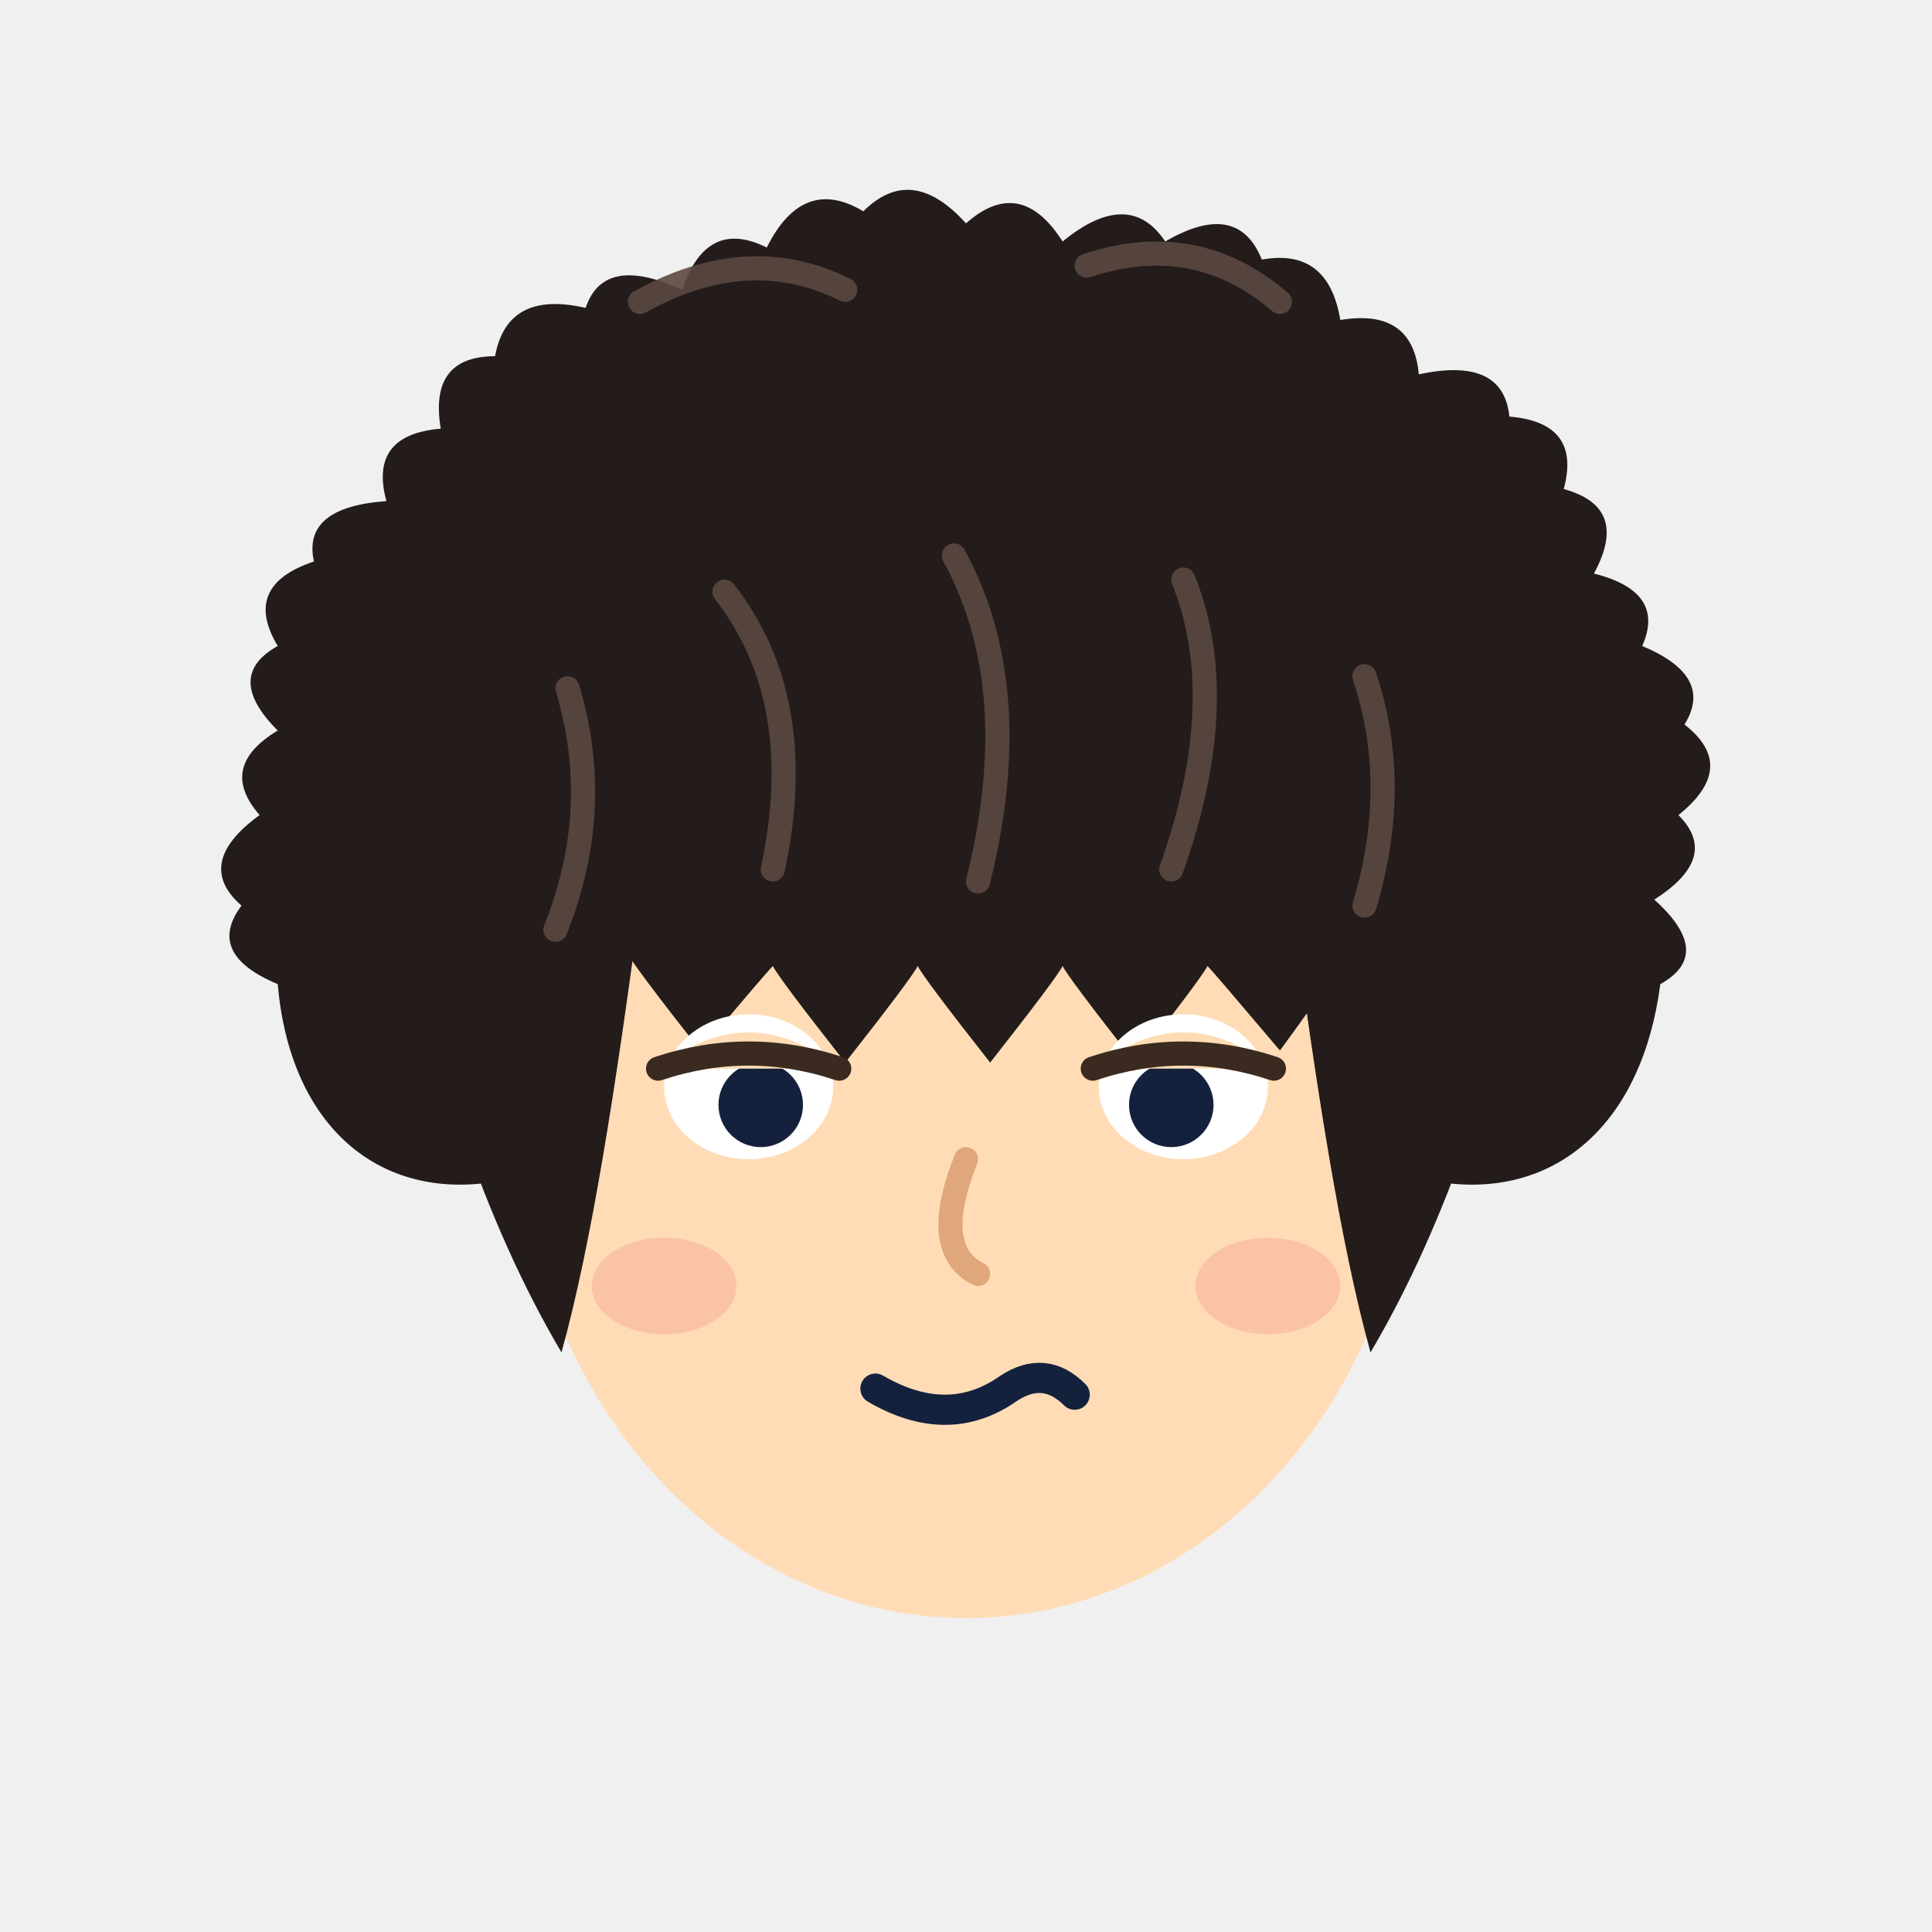
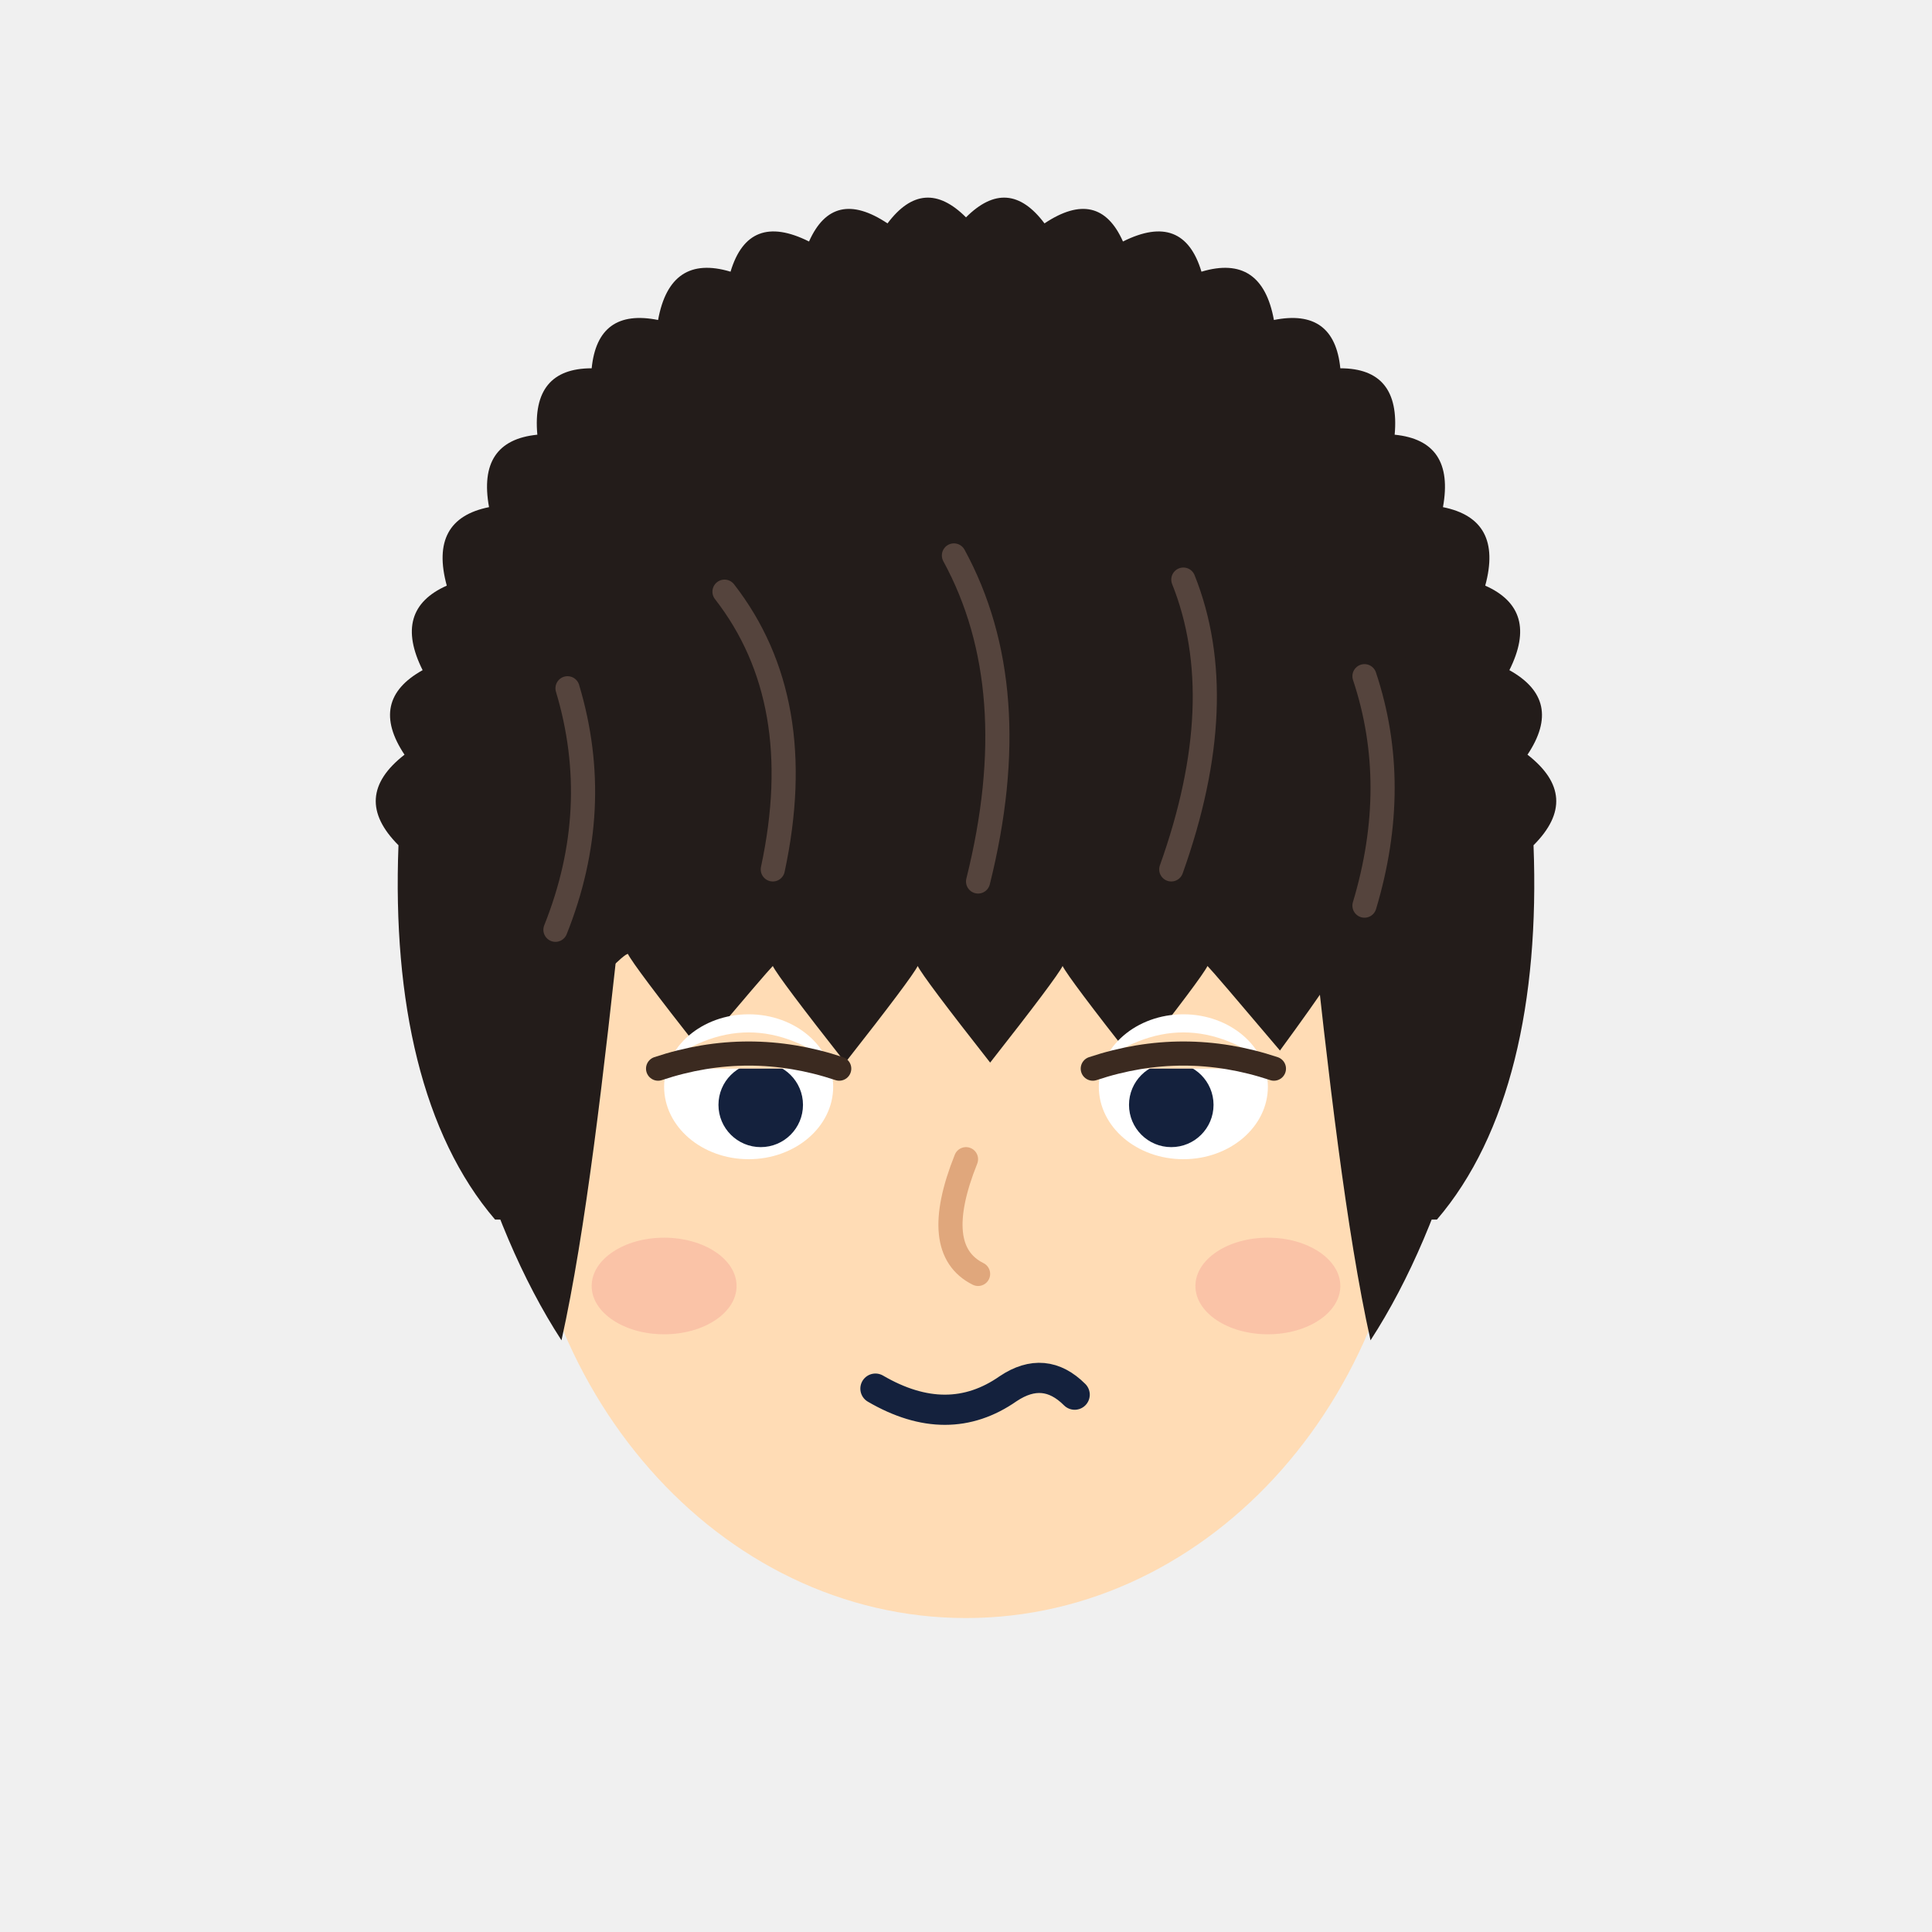
<svg xmlns="http://www.w3.org/2000/svg" viewBox="-10 -10 320 320">
  <g id="hair-back">
-     <path d="M 36 153 Q 24 148 30 140 Q 22 133 33 125 Q 26 117 36 111 Q 27 102 36 97 Q 30 87 42 83 Q 40 74 54 73 Q 51 62 63 61 Q 61 49 72 49 Q 74 38 87 41 Q 90 32 103 38 Q 107 26 117 31 Q 123 19 133 25 Q 141 17 150 27 Q 159 19 166 30 Q 177 21 183 30 Q 195 23 199 33 Q 210 31 212 43 Q 224 41 225 52 Q 239 49 240 59 Q 252 60 249 71 Q 260 74 254 85 Q 266 88 262 97 Q 274 102 269 110 Q 278 117 268 125 Q 275 132 264 139 Q 274 148 265 153 C 262 176, 248 188, 230 186 L 70 186 C 52 188, 38 176, 36 153 Z" fill="#231c1a" />
+     <path d="M 56 130 Q 48 122 57 115 Q 51 106 60 101 Q 55 91 64 87 Q 61 76 71 74 Q 69 63 79 62 Q 78 51 88 51 Q 89 41 99 43 Q 101 32 111 35 Q 114 25 124 30 Q 128 21 137 27 Q 143 19 150 26 Q 157 19 163 27 Q 172 21 176 30 Q 186 25 189 35 Q 199 32 201 43 Q 211 41 212 51 Q 222 51 221 62 Q 231 63 229 74 Q 239 76 236 87 Q 245 91 240 101 Q 249 106 243 115 Q 252 122 244 130 C 245 156, 240 178, 228 192 L 72 192 C 60 178, 55 156, 56 130 Z" fill="#231c1a" />
  </g>
  <ellipse cx="150" cy="174" rx="74" ry="84" fill="#ffdcb5" />
  <g id="hair">
    <g id="sideburns">
-       <path d="M 244 140 C 238 166, 230 192, 217 214 C 212 196, 208 170, 204 140 Z" fill="#231c1a" />
-       <path d="M 56 140 C 62 166, 70 192, 83 214 C 88 196, 92 170, 96 140 Z" fill="#231c1a" />
+       <path d="M 240 130 C 238 162, 230 192, 217 212 C 213 194, 210 168, 207 140 Z" fill="#231c1a" />
+       <path d="M 60 130 C 62 162, 70 192, 83 212 C 87 194, 90 168, 93 140 Z" fill="#231c1a" />
    </g>
-     <path d="M 60 120 C 76 84, 112 70, 150 70 C 190 70, 226 86, 240 122 Q 233 130 236 150 Q 235 149 224 160 Q 214 147 214 146 Q 213 149 202 164 Q 191 151 190 150 Q 189 152 178 166 Q 167 152 166 150 Q 165 152 154 166 Q 143 152 142 150 Q 141 152 130 166 Q 119 152 118 150 Q 117 151 106 164 Q 95 150 94 148 Q 93 148 82 160 Q 70 147 68 146 Z" fill="#231c1a" />
+     <path d="M 62 126 C 74 88, 112 70, 150 70 C 190 70, 226 88, 238 126 Q 233 130 236 150 Q 235 149 224 160 Q 214 147 214 146 Q 213 149 202 164 Q 191 151 190 150 Q 189 152 178 166 Q 167 152 166 150 Q 165 152 154 166 Q 143 152 142 150 Q 141 152 130 166 Q 119 152 118 150 Q 117 151 106 164 Q 95 150 94 148 Q 93 148 82 160 Q 70 147 68 146 Z" fill="#231c1a" />
    <g fill="none" stroke="#5b4840" stroke-width="4" stroke-linecap="round" opacity=".9">
      <path d="M 110 88 q 14 18 8 46" />
      <path d="M 148 82 q 12 22 4 54" />
      <path d="M 186 86 q 8 20 -2 48" />
      <path d="M 84 104 q 6 20 -2 40" />
      <path d="M 216 102 q 6 18 0 38" />
-       <path d="M 96 40 q 18 -10 34 -2" />
-       <path d="M 170 34 q 18 -6 32 6" />
    </g>
  </g>
  <g id="eyes">
    <ellipse cx="114" cy="170" rx="14" ry="12" fill="#fff" />
    <ellipse cx="186" cy="170" rx="14" ry="12" fill="#fff" />
    <circle cx="116" cy="173" r="7" fill="#14213d" />
    <circle cx="184" cy="173" r="7" fill="#14213d" />
    <path d="M 99 167 Q 114 155 129 167 Z" fill="#ffdcb5" />
    <path d="M 171 167 Q 186 155 201 167 Z" fill="#ffdcb5" />
    <path d="M 99 167 Q 114 162 129 167" fill="none" stroke="#3b2a20" stroke-width="4" stroke-linecap="round" />
    <path d="M 171 167 Q 186 162 201 167" fill="none" stroke="#3b2a20" stroke-width="4" stroke-linecap="round" />
  </g>
  <path d="M 150 182 Q 144 197 152 201" fill="none" stroke="#e0a77c" stroke-width="4" stroke-linecap="round" />
  <ellipse cx="100" cy="203" rx="12" ry="8" fill="#f6a99a" opacity=".5" />
  <ellipse cx="200" cy="203" rx="12" ry="8" fill="#f6a99a" opacity=".5" />
  <g id="mouth-closed">
    <path d="M 135 220 Q 147 227 157 220 Q 163 216 168 221" fill="none" stroke="#14213d" stroke-width="5" stroke-linecap="round" />
  </g>
  <g id="mouth-open" style="display:none">
    <ellipse cx="151" cy="223" rx="13" ry="11" fill="#5a2430" />
    <ellipse cx="151" cy="229" rx="8" ry="4" fill="#e9717a" />
  </g>
</svg>
